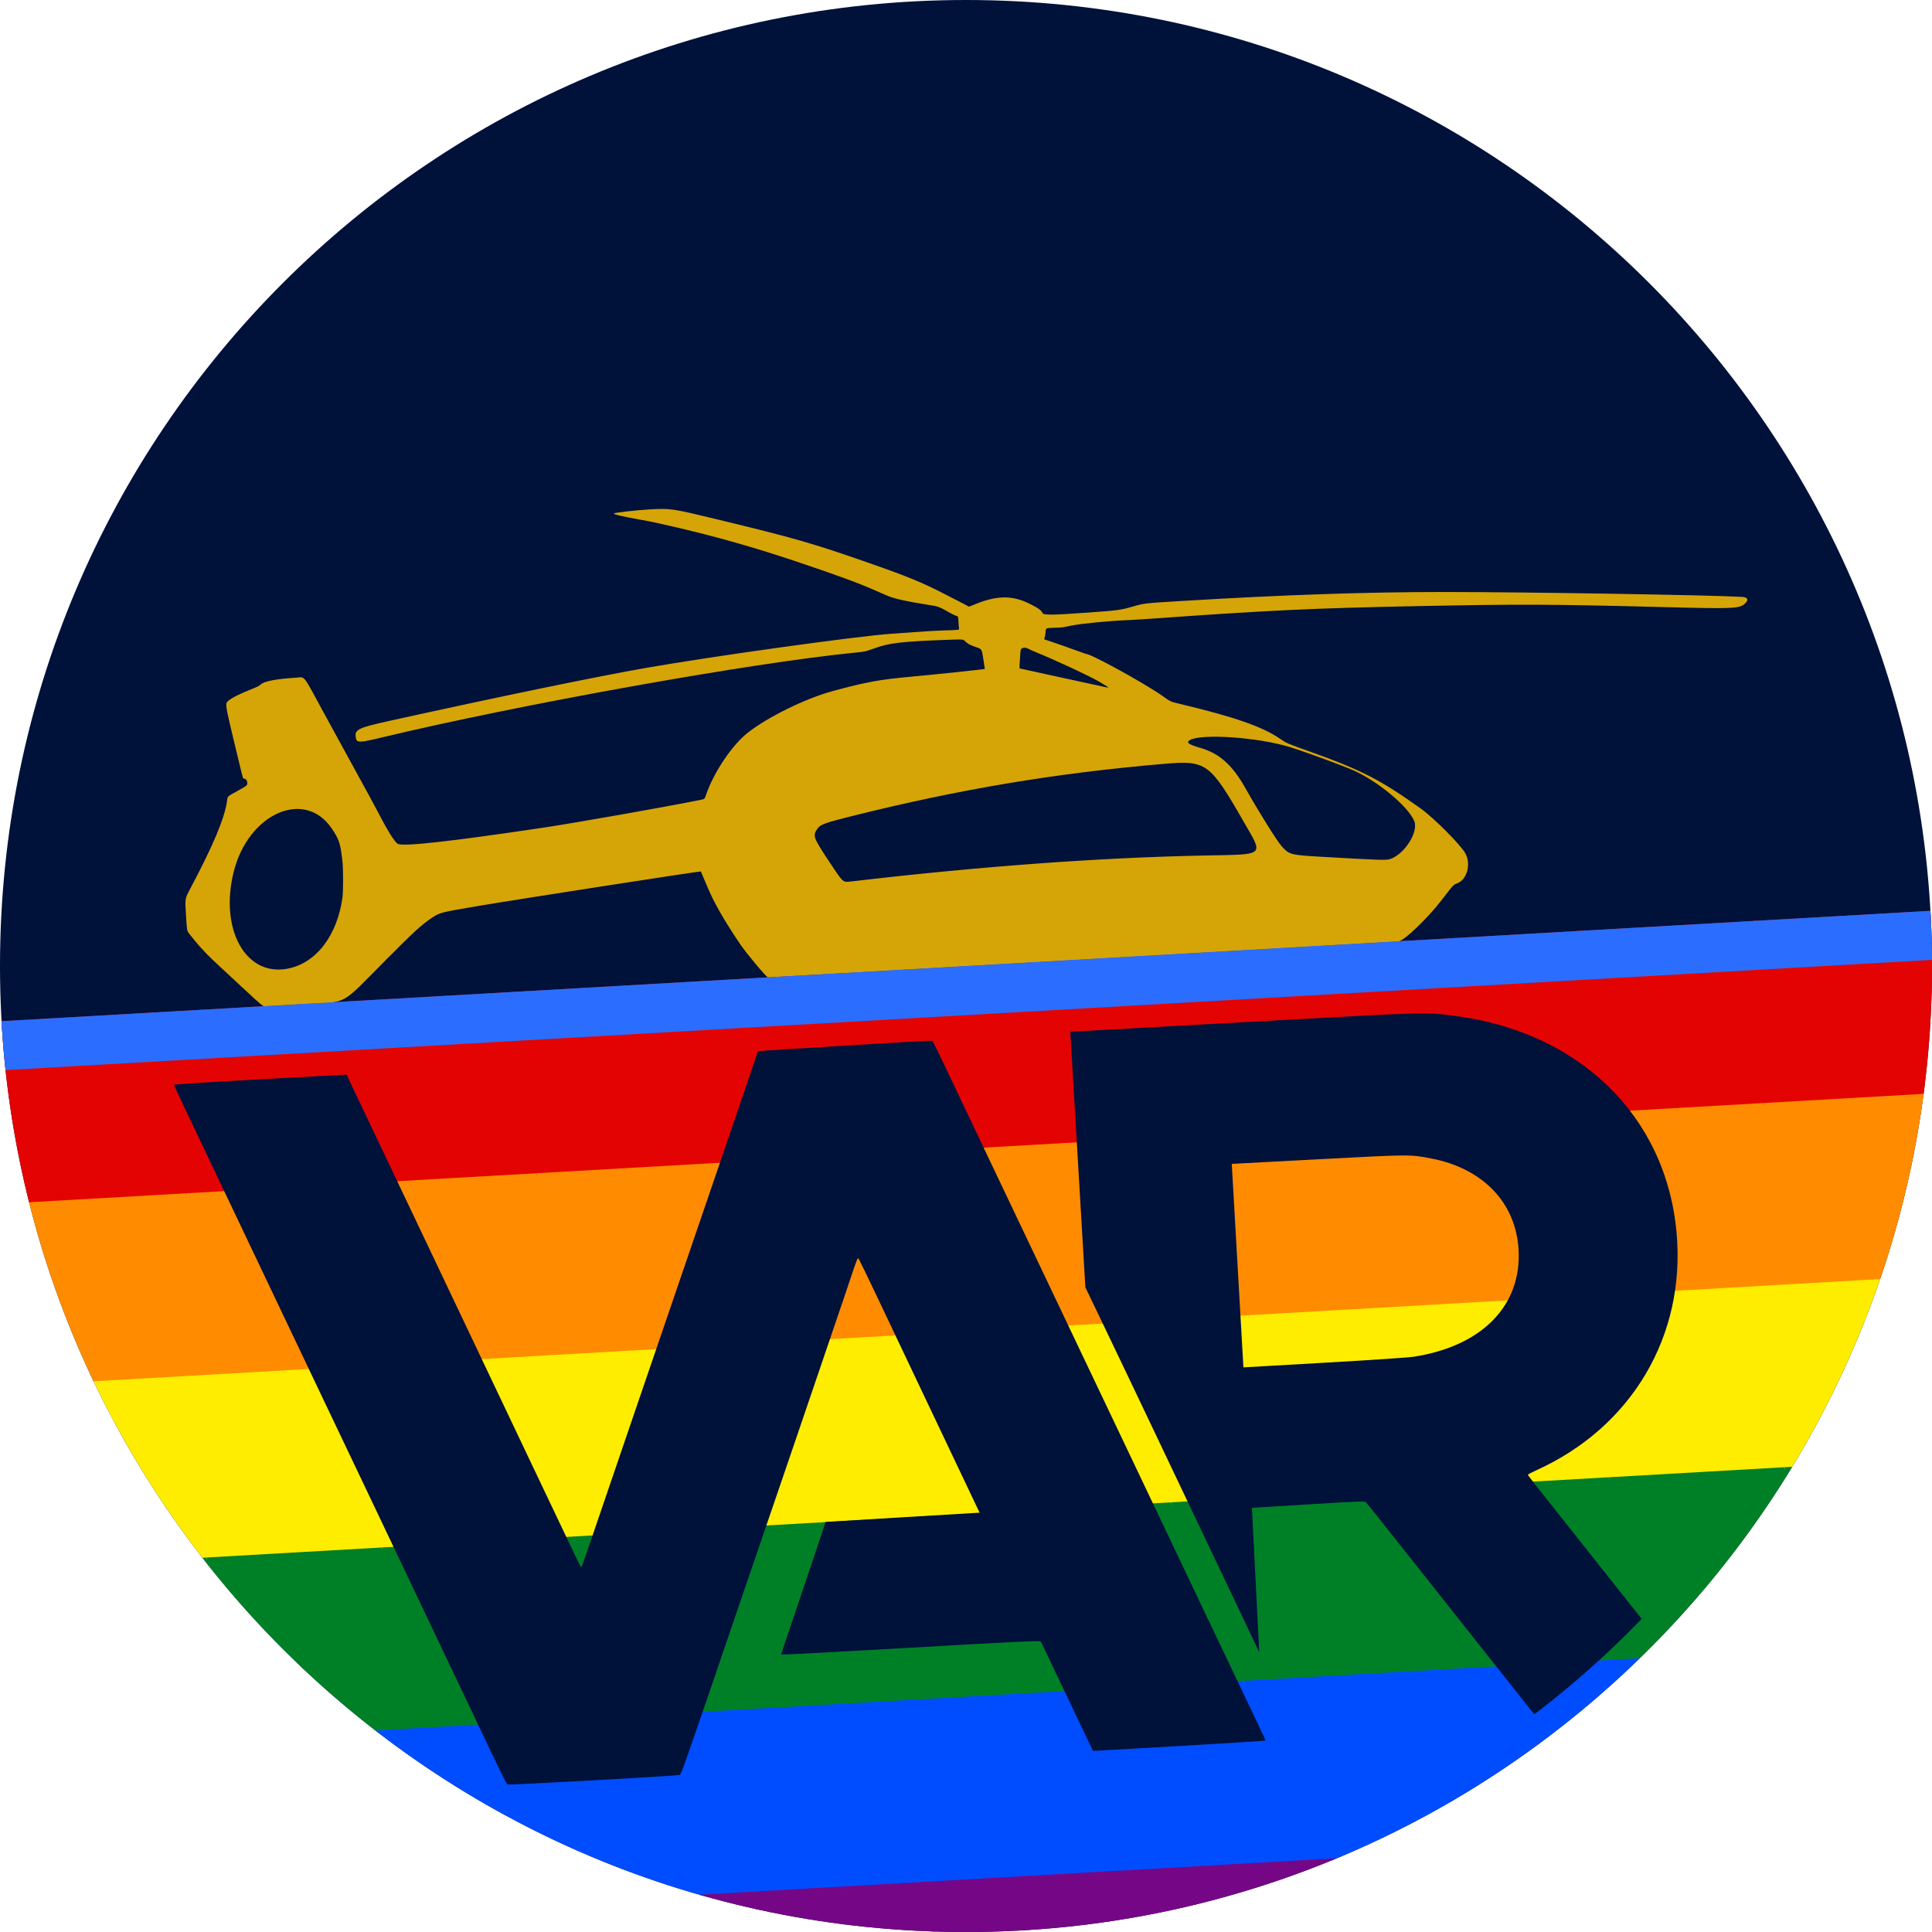
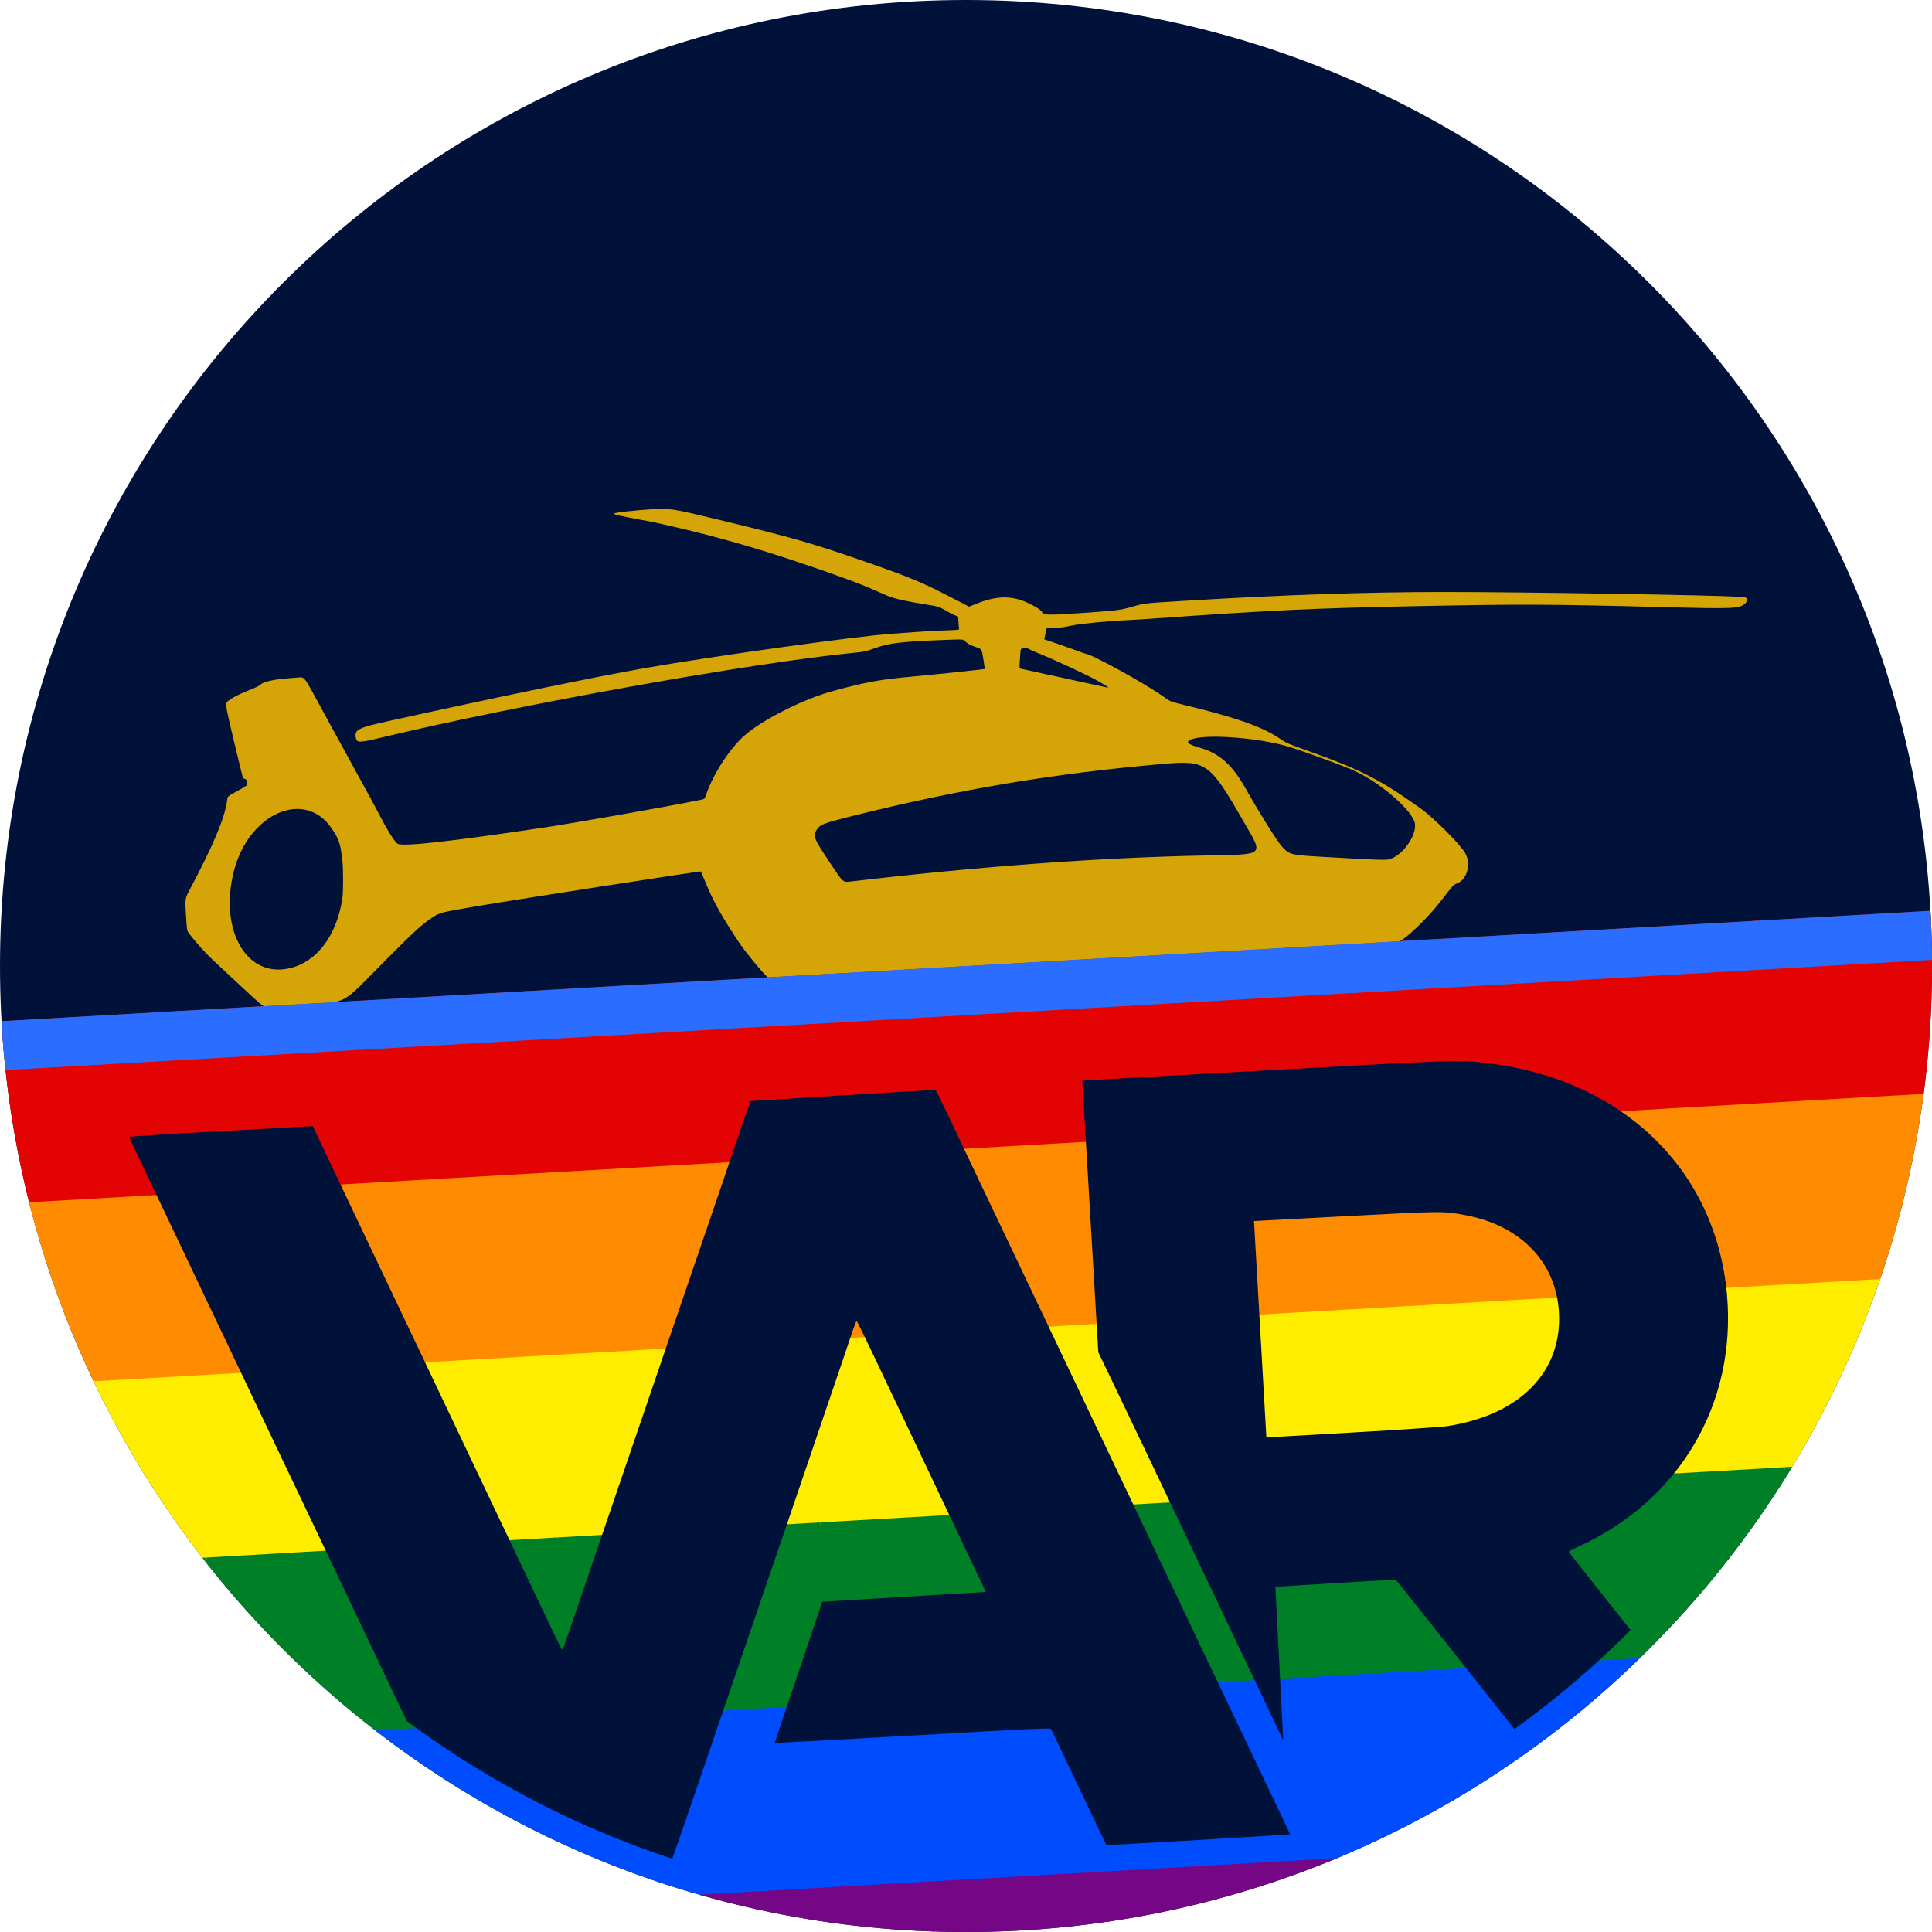
<svg xmlns="http://www.w3.org/2000/svg" viewBox="0 0 512 512" width="512" height="512">
  <defs>
    <clipPath id="a85">
      <circle cx="256" cy="256" r="256" />
    </clipPath>
  </defs>
  <g clip-path="url(#a85)">
    <circle cx="256" cy="256" r="256" fill="#00113A" />
    <defs>
      <clipPath id="f83">
        <rect x="-512" y="256" width="1536" height="1024" transform="rotate(-3.275 256 256)" />
      </clipPath>
    </defs>
    <g clip-path="url(#f83)">
      <g transform="rotate(-3.275 256 256)">
        <g transform="translate(0,256)">
          <defs>
            <clipPath id="pw61">
              <rect x="-0.40" y="-60" width="24.07" height="1024" />
            </clipPath>
          </defs>
          <g clip-path="url(#pw61)">
            <g>
              <rect x="-512" y="0.00" width="1536" height="48.93" fill="#E40303" />
              <rect x="-512" y="48.33" width="1536" height="48.93" fill="#FF8C00" />
              <rect x="-512" y="96.67" width="1536" height="48.93" fill="#FFED00" />
              <rect x="-512" y="145.00" width="1536" height="48.93" fill="#008026" />
              <rect x="-512" y="193.33" width="1536" height="48.93" fill="#004DFF" />
              <rect x="-512" y="241.67" width="1536" height="48.93" fill="#750787" />
              <animateTransform attributeName="transform" type="translate" values="0 -8;0 8;0 -8" dur="2.6s" begin="-0.00s" repeatCount="indefinite" calcMode="spline" keySplines="0.4 0 0.6 1;0.4 0 0.6 1" />
            </g>
          </g>
          <defs>
            <clipPath id="pw62">
              <rect x="22.87" y="-60" width="24.07" height="1024" />
            </clipPath>
          </defs>
          <g clip-path="url(#pw62)">
            <g>
              <rect x="-512" y="0.00" width="1536" height="48.93" fill="#E40303" />
              <rect x="-512" y="48.33" width="1536" height="48.93" fill="#FF8C00" />
              <rect x="-512" y="96.67" width="1536" height="48.93" fill="#FFED00" />
              <rect x="-512" y="145.00" width="1536" height="48.93" fill="#008026" />
              <rect x="-512" y="193.33" width="1536" height="48.93" fill="#004DFF" />
              <rect x="-512" y="241.67" width="1536" height="48.93" fill="#750787" />
              <animateTransform attributeName="transform" type="translate" values="0 -8;0 8;0 -8" dur="2.6s" begin="-0.12s" repeatCount="indefinite" calcMode="spline" keySplines="0.4 0 0.6 1;0.4 0 0.6 1" />
            </g>
          </g>
          <defs>
            <clipPath id="pw63">
              <rect x="46.15" y="-60" width="24.07" height="1024" />
            </clipPath>
          </defs>
          <g clip-path="url(#pw63)">
            <g>
              <rect x="-512" y="0.00" width="1536" height="48.93" fill="#E40303" />
              <rect x="-512" y="48.33" width="1536" height="48.93" fill="#FF8C00" />
              <rect x="-512" y="96.67" width="1536" height="48.93" fill="#FFED00" />
              <rect x="-512" y="145.00" width="1536" height="48.93" fill="#008026" />
              <rect x="-512" y="193.33" width="1536" height="48.93" fill="#004DFF" />
              <rect x="-512" y="241.67" width="1536" height="48.93" fill="#750787" />
              <animateTransform attributeName="transform" type="translate" values="0 -8;0 8;0 -8" dur="2.6s" begin="-0.24s" repeatCount="indefinite" calcMode="spline" keySplines="0.4 0 0.6 1;0.4 0 0.6 1" />
            </g>
          </g>
          <defs>
            <clipPath id="pw64">
              <rect x="69.42" y="-60" width="24.07" height="1024" />
            </clipPath>
          </defs>
          <g clip-path="url(#pw64)">
            <g>
              <rect x="-512" y="0.00" width="1536" height="48.93" fill="#E40303" />
              <rect x="-512" y="48.33" width="1536" height="48.93" fill="#FF8C00" />
              <rect x="-512" y="96.67" width="1536" height="48.93" fill="#FFED00" />
              <rect x="-512" y="145.00" width="1536" height="48.93" fill="#008026" />
              <rect x="-512" y="193.33" width="1536" height="48.93" fill="#004DFF" />
              <rect x="-512" y="241.67" width="1536" height="48.93" fill="#750787" />
              <animateTransform attributeName="transform" type="translate" values="0 -8;0 8;0 -8" dur="2.6s" begin="-0.35s" repeatCount="indefinite" calcMode="spline" keySplines="0.4 0 0.6 1;0.4 0 0.6 1" />
            </g>
          </g>
          <defs>
            <clipPath id="pw65">
              <rect x="92.69" y="-60" width="24.07" height="1024" />
            </clipPath>
          </defs>
          <g clip-path="url(#pw65)">
            <g>
              <rect x="-512" y="0.00" width="1536" height="48.93" fill="#E40303" />
              <rect x="-512" y="48.33" width="1536" height="48.93" fill="#FF8C00" />
              <rect x="-512" y="96.67" width="1536" height="48.93" fill="#FFED00" />
              <rect x="-512" y="145.00" width="1536" height="48.93" fill="#008026" />
              <rect x="-512" y="193.33" width="1536" height="48.93" fill="#004DFF" />
              <rect x="-512" y="241.67" width="1536" height="48.93" fill="#750787" />
              <animateTransform attributeName="transform" type="translate" values="0 -8;0 8;0 -8" dur="2.6s" begin="-0.47s" repeatCount="indefinite" calcMode="spline" keySplines="0.4 0 0.6 1;0.4 0 0.6 1" />
            </g>
          </g>
          <defs>
            <clipPath id="pw66">
              <rect x="115.96" y="-60" width="24.07" height="1024" />
            </clipPath>
          </defs>
          <g clip-path="url(#pw66)">
            <g>
              <rect x="-512" y="0.00" width="1536" height="48.93" fill="#E40303" />
              <rect x="-512" y="48.33" width="1536" height="48.93" fill="#FF8C00" />
              <rect x="-512" y="96.67" width="1536" height="48.93" fill="#FFED00" />
              <rect x="-512" y="145.00" width="1536" height="48.93" fill="#008026" />
              <rect x="-512" y="193.33" width="1536" height="48.93" fill="#004DFF" />
              <rect x="-512" y="241.67" width="1536" height="48.93" fill="#750787" />
              <animateTransform attributeName="transform" type="translate" values="0 -8;0 8;0 -8" dur="2.6s" begin="-0.59s" repeatCount="indefinite" calcMode="spline" keySplines="0.4 0 0.6 1;0.4 0 0.6 1" />
            </g>
          </g>
          <defs>
            <clipPath id="pw67">
              <rect x="139.24" y="-60" width="24.07" height="1024" />
            </clipPath>
          </defs>
          <g clip-path="url(#pw67)">
            <g>
              <rect x="-512" y="0.00" width="1536" height="48.93" fill="#E40303" />
              <rect x="-512" y="48.33" width="1536" height="48.93" fill="#FF8C00" />
              <rect x="-512" y="96.67" width="1536" height="48.93" fill="#FFED00" />
              <rect x="-512" y="145.00" width="1536" height="48.93" fill="#008026" />
              <rect x="-512" y="193.33" width="1536" height="48.93" fill="#004DFF" />
              <rect x="-512" y="241.67" width="1536" height="48.93" fill="#750787" />
              <animateTransform attributeName="transform" type="translate" values="0 -8;0 8;0 -8" dur="2.6s" begin="-0.71s" repeatCount="indefinite" calcMode="spline" keySplines="0.4 0 0.6 1;0.4 0 0.6 1" />
            </g>
          </g>
          <defs>
            <clipPath id="pw68">
              <rect x="162.51" y="-60" width="24.07" height="1024" />
            </clipPath>
          </defs>
          <g clip-path="url(#pw68)">
            <g>
              <rect x="-512" y="0.00" width="1536" height="48.93" fill="#E40303" />
              <rect x="-512" y="48.33" width="1536" height="48.93" fill="#FF8C00" />
              <rect x="-512" y="96.67" width="1536" height="48.93" fill="#FFED00" />
              <rect x="-512" y="145.00" width="1536" height="48.93" fill="#008026" />
              <rect x="-512" y="193.33" width="1536" height="48.93" fill="#004DFF" />
              <rect x="-512" y="241.67" width="1536" height="48.93" fill="#750787" />
              <animateTransform attributeName="transform" type="translate" values="0 -8;0 8;0 -8" dur="2.6s" begin="-0.83s" repeatCount="indefinite" calcMode="spline" keySplines="0.4 0 0.6 1;0.4 0 0.6 1" />
            </g>
          </g>
          <defs>
            <clipPath id="pw69">
              <rect x="185.78" y="-60" width="24.07" height="1024" />
            </clipPath>
          </defs>
          <g clip-path="url(#pw69)">
            <g>
              <rect x="-512" y="0.00" width="1536" height="48.93" fill="#E40303" />
              <rect x="-512" y="48.33" width="1536" height="48.93" fill="#FF8C00" />
              <rect x="-512" y="96.67" width="1536" height="48.93" fill="#FFED00" />
              <rect x="-512" y="145.00" width="1536" height="48.93" fill="#008026" />
              <rect x="-512" y="193.33" width="1536" height="48.93" fill="#004DFF" />
              <rect x="-512" y="241.67" width="1536" height="48.93" fill="#750787" />
              <animateTransform attributeName="transform" type="translate" values="0 -8;0 8;0 -8" dur="2.6s" begin="-0.95s" repeatCount="indefinite" calcMode="spline" keySplines="0.4 0 0.6 1;0.4 0 0.6 1" />
            </g>
          </g>
          <defs>
            <clipPath id="pw70">
              <rect x="209.05" y="-60" width="24.07" height="1024" />
            </clipPath>
          </defs>
          <g clip-path="url(#pw70)">
            <g>
              <rect x="-512" y="0.00" width="1536" height="48.93" fill="#E40303" />
              <rect x="-512" y="48.33" width="1536" height="48.93" fill="#FF8C00" />
              <rect x="-512" y="96.67" width="1536" height="48.93" fill="#FFED00" />
              <rect x="-512" y="145.00" width="1536" height="48.93" fill="#008026" />
              <rect x="-512" y="193.33" width="1536" height="48.93" fill="#004DFF" />
              <rect x="-512" y="241.67" width="1536" height="48.93" fill="#750787" />
              <animateTransform attributeName="transform" type="translate" values="0 -8;0 8;0 -8" dur="2.6s" begin="-1.06s" repeatCount="indefinite" calcMode="spline" keySplines="0.4 0 0.6 1;0.4 0 0.6 1" />
            </g>
          </g>
          <defs>
            <clipPath id="pw71">
              <rect x="232.33" y="-60" width="24.07" height="1024" />
            </clipPath>
          </defs>
          <g clip-path="url(#pw71)">
            <g>
              <rect x="-512" y="0.00" width="1536" height="48.93" fill="#E40303" />
              <rect x="-512" y="48.33" width="1536" height="48.93" fill="#FF8C00" />
              <rect x="-512" y="96.67" width="1536" height="48.93" fill="#FFED00" />
              <rect x="-512" y="145.00" width="1536" height="48.93" fill="#008026" />
              <rect x="-512" y="193.33" width="1536" height="48.93" fill="#004DFF" />
              <rect x="-512" y="241.67" width="1536" height="48.93" fill="#750787" />
              <animateTransform attributeName="transform" type="translate" values="0 -8;0 8;0 -8" dur="2.6s" begin="-1.18s" repeatCount="indefinite" calcMode="spline" keySplines="0.4 0 0.6 1;0.4 0 0.6 1" />
            </g>
          </g>
          <defs>
            <clipPath id="pw72">
              <rect x="255.60" y="-60" width="24.07" height="1024" />
            </clipPath>
          </defs>
          <g clip-path="url(#pw72)">
            <g>
              <rect x="-512" y="0.00" width="1536" height="48.93" fill="#E40303" />
              <rect x="-512" y="48.33" width="1536" height="48.93" fill="#FF8C00" />
              <rect x="-512" y="96.67" width="1536" height="48.93" fill="#FFED00" />
              <rect x="-512" y="145.00" width="1536" height="48.93" fill="#008026" />
              <rect x="-512" y="193.33" width="1536" height="48.93" fill="#004DFF" />
              <rect x="-512" y="241.67" width="1536" height="48.93" fill="#750787" />
              <animateTransform attributeName="transform" type="translate" values="0 -8;0 8;0 -8" dur="2.6s" begin="-1.30s" repeatCount="indefinite" calcMode="spline" keySplines="0.4 0 0.6 1;0.4 0 0.6 1" />
            </g>
          </g>
          <defs>
            <clipPath id="pw73">
              <rect x="278.87" y="-60" width="24.07" height="1024" />
            </clipPath>
          </defs>
          <g clip-path="url(#pw73)">
            <g>
              <rect x="-512" y="0.00" width="1536" height="48.93" fill="#E40303" />
              <rect x="-512" y="48.33" width="1536" height="48.93" fill="#FF8C00" />
              <rect x="-512" y="96.67" width="1536" height="48.93" fill="#FFED00" />
              <rect x="-512" y="145.00" width="1536" height="48.93" fill="#008026" />
              <rect x="-512" y="193.33" width="1536" height="48.93" fill="#004DFF" />
              <rect x="-512" y="241.67" width="1536" height="48.93" fill="#750787" />
              <animateTransform attributeName="transform" type="translate" values="0 -8;0 8;0 -8" dur="2.6s" begin="-1.42s" repeatCount="indefinite" calcMode="spline" keySplines="0.4 0 0.6 1;0.4 0 0.6 1" />
            </g>
          </g>
          <defs>
            <clipPath id="pw74">
              <rect x="302.15" y="-60" width="24.07" height="1024" />
            </clipPath>
          </defs>
          <g clip-path="url(#pw74)">
            <g>
              <rect x="-512" y="0.00" width="1536" height="48.93" fill="#E40303" />
              <rect x="-512" y="48.33" width="1536" height="48.93" fill="#FF8C00" />
              <rect x="-512" y="96.67" width="1536" height="48.93" fill="#FFED00" />
              <rect x="-512" y="145.00" width="1536" height="48.93" fill="#008026" />
              <rect x="-512" y="193.33" width="1536" height="48.93" fill="#004DFF" />
              <rect x="-512" y="241.67" width="1536" height="48.93" fill="#750787" />
              <animateTransform attributeName="transform" type="translate" values="0 -8;0 8;0 -8" dur="2.6s" begin="-1.54s" repeatCount="indefinite" calcMode="spline" keySplines="0.4 0 0.6 1;0.4 0 0.6 1" />
            </g>
          </g>
          <defs>
            <clipPath id="pw75">
              <rect x="325.42" y="-60" width="24.07" height="1024" />
            </clipPath>
          </defs>
          <g clip-path="url(#pw75)">
            <g>
              <rect x="-512" y="0.00" width="1536" height="48.93" fill="#E40303" />
              <rect x="-512" y="48.33" width="1536" height="48.93" fill="#FF8C00" />
              <rect x="-512" y="96.67" width="1536" height="48.93" fill="#FFED00" />
              <rect x="-512" y="145.00" width="1536" height="48.93" fill="#008026" />
              <rect x="-512" y="193.33" width="1536" height="48.93" fill="#004DFF" />
              <rect x="-512" y="241.67" width="1536" height="48.93" fill="#750787" />
              <animateTransform attributeName="transform" type="translate" values="0 -8;0 8;0 -8" dur="2.6s" begin="-1.65s" repeatCount="indefinite" calcMode="spline" keySplines="0.4 0 0.6 1;0.4 0 0.6 1" />
            </g>
          </g>
          <defs>
            <clipPath id="pw76">
              <rect x="348.69" y="-60" width="24.07" height="1024" />
            </clipPath>
          </defs>
          <g clip-path="url(#pw76)">
            <g>
              <rect x="-512" y="0.00" width="1536" height="48.93" fill="#E40303" />
              <rect x="-512" y="48.33" width="1536" height="48.93" fill="#FF8C00" />
              <rect x="-512" y="96.67" width="1536" height="48.93" fill="#FFED00" />
              <rect x="-512" y="145.00" width="1536" height="48.93" fill="#008026" />
              <rect x="-512" y="193.33" width="1536" height="48.93" fill="#004DFF" />
              <rect x="-512" y="241.67" width="1536" height="48.93" fill="#750787" />
              <animateTransform attributeName="transform" type="translate" values="0 -8;0 8;0 -8" dur="2.6s" begin="-1.77s" repeatCount="indefinite" calcMode="spline" keySplines="0.4 0 0.6 1;0.4 0 0.6 1" />
            </g>
          </g>
          <defs>
            <clipPath id="pw77">
              <rect x="371.96" y="-60" width="24.07" height="1024" />
            </clipPath>
          </defs>
          <g clip-path="url(#pw77)">
            <g>
              <rect x="-512" y="0.00" width="1536" height="48.93" fill="#E40303" />
              <rect x="-512" y="48.33" width="1536" height="48.93" fill="#FF8C00" />
              <rect x="-512" y="96.67" width="1536" height="48.93" fill="#FFED00" />
              <rect x="-512" y="145.00" width="1536" height="48.93" fill="#008026" />
              <rect x="-512" y="193.33" width="1536" height="48.93" fill="#004DFF" />
              <rect x="-512" y="241.67" width="1536" height="48.93" fill="#750787" />
              <animateTransform attributeName="transform" type="translate" values="0 -8;0 8;0 -8" dur="2.6s" begin="-1.89s" repeatCount="indefinite" calcMode="spline" keySplines="0.4 0 0.6 1;0.4 0 0.6 1" />
            </g>
          </g>
          <defs>
            <clipPath id="pw78">
              <rect x="395.24" y="-60" width="24.07" height="1024" />
            </clipPath>
          </defs>
          <g clip-path="url(#pw78)">
            <g>
              <rect x="-512" y="0.00" width="1536" height="48.93" fill="#E40303" />
              <rect x="-512" y="48.33" width="1536" height="48.93" fill="#FF8C00" />
              <rect x="-512" y="96.67" width="1536" height="48.93" fill="#FFED00" />
              <rect x="-512" y="145.00" width="1536" height="48.93" fill="#008026" />
              <rect x="-512" y="193.33" width="1536" height="48.93" fill="#004DFF" />
              <rect x="-512" y="241.67" width="1536" height="48.93" fill="#750787" />
              <animateTransform attributeName="transform" type="translate" values="0 -8;0 8;0 -8" dur="2.6s" begin="-2.01s" repeatCount="indefinite" calcMode="spline" keySplines="0.4 0 0.6 1;0.4 0 0.6 1" />
            </g>
          </g>
          <defs>
            <clipPath id="pw79">
              <rect x="418.51" y="-60" width="24.07" height="1024" />
            </clipPath>
          </defs>
          <g clip-path="url(#pw79)">
            <g>
              <rect x="-512" y="0.00" width="1536" height="48.93" fill="#E40303" />
              <rect x="-512" y="48.33" width="1536" height="48.93" fill="#FF8C00" />
              <rect x="-512" y="96.67" width="1536" height="48.93" fill="#FFED00" />
              <rect x="-512" y="145.00" width="1536" height="48.93" fill="#008026" />
              <rect x="-512" y="193.33" width="1536" height="48.93" fill="#004DFF" />
              <rect x="-512" y="241.67" width="1536" height="48.93" fill="#750787" />
              <animateTransform attributeName="transform" type="translate" values="0 -8;0 8;0 -8" dur="2.6s" begin="-2.13s" repeatCount="indefinite" calcMode="spline" keySplines="0.4 0 0.6 1;0.4 0 0.6 1" />
            </g>
          </g>
          <defs>
            <clipPath id="pw80">
              <rect x="441.78" y="-60" width="24.07" height="1024" />
            </clipPath>
          </defs>
          <g clip-path="url(#pw80)">
            <g>
              <rect x="-512" y="0.00" width="1536" height="48.93" fill="#E40303" />
              <rect x="-512" y="48.33" width="1536" height="48.93" fill="#FF8C00" />
              <rect x="-512" y="96.67" width="1536" height="48.93" fill="#FFED00" />
              <rect x="-512" y="145.00" width="1536" height="48.93" fill="#008026" />
              <rect x="-512" y="193.33" width="1536" height="48.93" fill="#004DFF" />
              <rect x="-512" y="241.67" width="1536" height="48.93" fill="#750787" />
              <animateTransform attributeName="transform" type="translate" values="0 -8;0 8;0 -8" dur="2.6s" begin="-2.25s" repeatCount="indefinite" calcMode="spline" keySplines="0.4 0 0.6 1;0.4 0 0.6 1" />
            </g>
          </g>
          <defs>
            <clipPath id="pw81">
              <rect x="465.05" y="-60" width="24.07" height="1024" />
            </clipPath>
          </defs>
          <g clip-path="url(#pw81)">
            <g>
              <rect x="-512" y="0.00" width="1536" height="48.93" fill="#E40303" />
              <rect x="-512" y="48.33" width="1536" height="48.93" fill="#FF8C00" />
              <rect x="-512" y="96.67" width="1536" height="48.93" fill="#FFED00" />
              <rect x="-512" y="145.00" width="1536" height="48.93" fill="#008026" />
              <rect x="-512" y="193.33" width="1536" height="48.93" fill="#004DFF" />
              <rect x="-512" y="241.67" width="1536" height="48.93" fill="#750787" />
              <animateTransform attributeName="transform" type="translate" values="0 -8;0 8;0 -8" dur="2.6s" begin="-2.36s" repeatCount="indefinite" calcMode="spline" keySplines="0.4 0 0.6 1;0.4 0 0.6 1" />
            </g>
          </g>
          <defs>
            <clipPath id="pw82">
              <rect x="488.33" y="-60" width="24.07" height="1024" />
            </clipPath>
          </defs>
          <g clip-path="url(#pw82)">
            <g>
              <rect x="-512" y="0.00" width="1536" height="48.93" fill="#E40303" />
              <rect x="-512" y="48.33" width="1536" height="48.93" fill="#FF8C00" />
              <rect x="-512" y="96.67" width="1536" height="48.93" fill="#FFED00" />
              <rect x="-512" y="145.00" width="1536" height="48.93" fill="#008026" />
              <rect x="-512" y="193.33" width="1536" height="48.93" fill="#004DFF" />
              <rect x="-512" y="241.67" width="1536" height="48.93" fill="#750787" />
              <animateTransform attributeName="transform" type="translate" values="0 -8;0 8;0 -8" dur="2.6s" begin="-2.48s" repeatCount="indefinite" calcMode="spline" keySplines="0.4 0 0.6 1;0.4 0 0.6 1" />
            </g>
          </g>
        </g>
      </g>
    </g>
    <g fill="#D5A507" transform="translate(49.00,134.89) scale(0.414)">
      <path d="M35.7 305.27C27.86 297.99 20 290.67 18.23 289.02C12.94 284.07 7.26 277.76 2.59 271.63C1.3 269.94 1.3 269.94 0.67 259.67C0.04 249.4 0.04 249.4 3.21 243.43C17.85 215.93 25.31 198.26 26.9 187.33C27.45 183.58 26.65 184.36 34.25 180.13C39.92 176.97 39.91 176.98 39.91 175.49C39.91 173.85 39.02 172.61 37.83 172.6C37.11 172.6 37.81 175.22 31.69 149.81C26.64 128.87 26.11 126.2 26.67 124.15C27.12 122.49 32.62 119.37 41.13 115.95C46.53 113.78 47.49 113.3 48.58 112.26C50.67 110.26 58.97 108.69 71.24 107.99C77.19 107.64 74.98 104.81 89.29 131.15C96.15 143.79 105.73 161.29 110.57 170.04C115.41 178.79 120.75 188.62 122.44 191.88C129.48 205.52 134.23 213.21 136.29 214.34C139.72 216.22 170.18 212.83 229.23 204.01C250.02 200.91 306.75 190.88 330.23 186.17C332.66 185.68 332.66 185.68 333.54 183.12C338.5 168.63 350.1 151.3 360.17 143.32C372.8 133.3 397.13 121.34 414.41 116.63C435.84 110.79 444.66 109.17 464.81 107.34C479.81 105.98 511.76 102.62 512.05 102.38C512.08 102.36 511.65 99.49 511.1 96.01C510.1 89.68 510.1 89.68 506.87 88.58C502.65 87.13 501 86.26 499.45 84.67C498.18 83.37 498.18 83.37 487.88 83.75C459.05 84.82 451.08 85.73 441.9 89.01C435.4 91.33 435.45 91.31 428.8 91.97C362.81 98.45 214.12 125.11 126.21 146.21C111.13 149.83 109.91 149.82 109.35 146.09C108.62 141.18 110.96 140.04 130.7 135.68C199.78 120.43 262.82 107.4 294.63 101.81C336.98 94.36 431.41 81.22 452.54 79.84C455.13 79.67 462.05 79.18 467.91 78.75C473.77 78.33 480.74 77.91 483.41 77.82C496.02 77.41 495.76 77.44 495.55 76.49C495.44 76.03 495.28 74.08 495.18 72.17C495.01 68.69 495.01 68.69 493.75 68.38C493.06 68.2 491.24 67.34 489.71 66.47C482.4 62.32 482.87 62.48 475.05 61.23C461.69 59.09 454.17 57.41 449.82 55.59C448.42 55 444.91 53.47 442.02 52.19C431.61 47.57 418.28 42.66 392.8 34.08C364.87 24.67 339.59 17.5 311.76 11.09C299.95 8.37 299.99 8.38 290.21 6.6C279.38 4.63 274.04 3.36 274.55 2.87C275.14 2.3 289.73 0.65 297.88 0.23C311.16 -0.46 311.55 -0.4 341.15 6.74C389.7 18.46 402.15 22.04 437.97 34.58C462.99 43.33 472.02 47.05 486.52 54.55C489.7 56.2 494.13 58.47 496.36 59.59C498.58 60.72 500.74 61.86 501.14 62.13C501.87 62.62 501.89 62.62 504.82 61.38C519.4 55.23 529.43 55.03 540.79 60.69C546.35 63.46 548.17 64.78 548.98 66.6C549.58 67.97 555.31 67.94 575.92 66.45C598.39 64.83 598.39 64.83 607.34 62.29C614.29 60.32 614.14 60.33 639.56 58.79C703.41 54.93 756.26 53.13 806.36 53.13C858.12 53.13 977.54 55.09 996.82 56.26C1000.43 56.48 1001.17 58.14 998.71 60.49C995.29 63.76 991.43 63.94 948.73 62.85C873.08 60.91 856.08 60.83 788.97 62.17C722.22 63.5 694.67 64.8 620.01 70.11C613.86 70.55 607 70.98 604.77 71.07C591.89 71.59 573.5 73.35 567.47 74.64C561.97 75.82 561.32 75.9 556.36 76.04C551.11 76.19 551.11 76.19 550.94 78.75C550.84 80.16 550.57 81.77 550.34 82.33C550.01 83.11 549.99 83.38 550.24 83.47C550.42 83.53 553.42 84.55 556.9 85.72C560.39 86.9 566.25 88.96 569.93 90.32C573.61 91.67 576.74 92.77 576.89 92.77C580.14 92.77 614.7 111.79 625.81 119.69C630.93 123.34 630.93 123.34 636.87 124.75C672.02 133.12 689.95 139.38 701.29 147.24C705.18 149.93 705.18 149.93 720.24 155.31C752.95 166.98 765.35 173.35 790.99 191.66C799.5 197.73 816.67 214.97 819.64 220.42C823.42 227.36 820.75 237.21 814.42 239.63C811.9 240.59 812.26 240.2 804.25 250.61C795.46 262.02 780.6 276.24 776.87 276.82C775.66 277 373.53 299.94 373.25 299.84C371.87 299.33 359.32 284.34 355.46 278.59C344.66 262.51 338.75 252.16 334.39 241.69C332.21 236.45 330.36 232.1 330.28 232.02C329.97 231.71 213.68 249.73 187.97 254.08C164.08 258.12 163.13 258.35 158.5 261.43C151.54 266.06 146.73 270.44 129.11 288.18C98.73 318.77 105.03 315.29 77.25 316.85C63.91 317.61 52.31 318.29 51.48 318.37C49.96 318.52 49.96 318.52 35.7 305.27ZM65.16 294.35C83.73 291.12 97.51 273.39 100.91 248.38C101.38 244.97 101.37 230.17 100.9 226C99.56 213.99 98.8 211.61 94.02 204.55C76.64 178.83 40.43 194.92 31.18 232.47C22.2 268.91 38.7 298.96 65.16 294.35ZM426.51 238.42C508.82 228.76 585.47 223.14 652.64 221.81C692.24 221.03 690.56 222.48 677.71 200.11C656.08 162.43 653.86 160.82 626.75 163.14C557.73 169.02 495.94 179.34 427.86 196.36C408.78 201.13 406.7 201.91 404.56 205.13C401.84 209.25 402.31 210.47 412.79 226.27C421.54 239.45 421.09 239.05 426.51 238.42ZM771.34 224.12C780.47 221.3 789.76 206.88 786.96 199.86C783.31 190.7 764.16 174.62 748.38 167.48C741.64 164.43 718.63 155.97 707.64 152.51C687.74 146.23 651.12 143.59 643.34 147.88C640.63 149.37 642.43 150.74 649.96 152.91C662.3 156.47 670.56 163.87 679.03 178.98C687.23 193.6 699.29 212.89 702.16 215.99C707.1 221.32 707.66 221.47 727.59 222.62C764.71 224.76 768.81 224.9 771.34 224.12ZM591.15 114.24C591.15 114.08 588 112.11 584.82 110.28C578.3 106.55 556.35 96.34 545.07 91.8C543.08 91 540.82 89.97 540.03 89.52C537.82 88.26 535.19 88.74 534.96 90.44C534.72 92.22 534.14 101.92 534.27 102.04C534.33 102.09 541.55 103.67 550.3 105.55C559.05 107.43 571.61 110.17 578.21 111.63C589.8 114.19 591.15 114.47 591.15 114.24Z" fill-rule="evenodd" />
    </g>
    <g transform="translate(256,256) rotate(-3.275)">
      <rect x="-614.4" y="0" width="1228.8" height="13" fill="#2B6EFF" />
    </g>
    <g transform="rotate(-3.275 256 256)">
      <defs>
        <clipPath id="wc84">
          <circle cx="256" cy="256" r="249.00" />
        </clipPath>
      </defs>
      <g clip-path="url(#wc84)">
-         <g fill="#00113A" transform="translate(44.65,275.00) scale(0.39871)">
+         <g fill="#00113A" transform="translate(32.03,288.10) scale(0.42394)">
          <path d="M195.1 478.09C193.93 477.63 193.3 476.14 173.69 427.85C169.31 417.07 161.96 399.04 157.36 387.77C144.85 357.16 130.53 321.99 124.7 307.6C121.86 300.58 116.25 286.82 112.24 277.02C99.77 246.52 89.4 221.12 84.01 207.84C76.29 188.85 63.1 156.48 36.82 92.04C5.35 14.87 0 1.67 0 1.08C0 0.81 25.85 0.66 57.45 0.74L114.9 0.89L119.73 12.77C122.38 19.3 128.74 34.93 133.87 47.51C145.14 75.16 159.52 110.48 170.14 136.58C174.45 147.19 182.06 165.9 187.05 178.15C196.26 200.76 206.8 226.67 220.74 260.99C224.99 271.44 230.49 284.93 232.96 290.97C235.43 297.02 240.44 309.31 244.09 318.29C251.9 337.51 251.75 337.2 252.42 336.01C252.69 335.53 256.69 325.8 261.33 314.39C269.84 293.41 277.55 274.47 295.12 231.29C300.44 218.23 308.05 199.52 312.04 189.73C318.74 173.26 325.93 155.59 346.48 105.11C350.8 94.49 358.42 75.79 363.41 63.54C368.4 51.29 376.16 32.19 380.66 21.08L388.83 0.89L446.64 0.59C478.44 0.43 504.66 0.45 504.91 0.64C505.16 0.82 508.67 9.11 512.7 19.04C516.73 28.98 524.11 47.13 529.11 59.38C541.84 90.6 555.55 124.24 565.9 149.64C570.75 161.56 578.1 179.6 582.23 189.73C586.36 199.85 593.99 218.56 599.17 231.29C604.36 244.03 612.91 265.01 618.18 277.91C633.59 315.68 644.01 341.24 650.83 358.08C654.35 366.73 659.95 380.49 663.29 388.66C666.63 396.82 673.22 412.99 677.95 424.58C682.68 436.18 689.46 452.8 693.03 461.52C696.6 470.24 699.52 477.52 699.52 477.7C699.52 477.88 673.66 478.03 642.04 478.03L584.56 478.03L581.68 471.05C577.2 460.19 560.23 418.53 557.18 410.93C555.68 407.17 554.19 403.76 553.87 403.36C553.42 402.77 535.39 402.61 467.27 402.61C419.95 402.61 381.24 402.46 381.24 402.26C381.24 402.07 384.56 393.72 388.61 383.71C396.8 363.5 408.21 335.11 412.82 323.49L415.81 315.92L467.08 315.77L518.34 315.62L513.87 304.63C511.41 298.59 505.44 283.89 500.59 271.97C495.75 260.05 487.88 240.68 483.1 228.92C478.32 217.16 470.83 198.72 466.45 187.95C450.59 148.87 447.82 142.25 447.34 142.09C447.07 142 445.2 146.13 443.18 151.28C441.16 156.42 434.67 172.52 428.75 187.05C422.83 201.59 414.81 221.36 410.93 231C407.04 240.63 399.56 259.07 394.3 271.97C376.24 316.27 366.82 339.41 358.64 359.56C345.14 392.83 338.8 408.42 330.37 429.04C311.03 476.38 310.36 477.95 309.1 478.28C307.23 478.79 196.4 478.6 195.1 478.09ZM881.95 474.91C879.81 472 876.03 466.65 856.48 438.84C852.23 432.79 840.49 416.09 830.38 401.72C820.26 387.35 807.21 368.78 801.36 360.45C784.84 336.91 776.14 324.62 775.21 323.48C774.4 322.5 772.01 322.45 736.79 322.59L699.23 322.74L698.93 370.83L698.63 418.92L690.21 398.15C685.57 386.72 677.74 367.49 672.81 355.4C667.87 343.32 660.52 325.28 656.47 315.32C652.42 305.36 644.8 286.65 639.54 273.75C634.28 260.85 625.94 240.41 621.01 228.33C616.08 216.24 608.68 198.2 604.57 188.24L597.09 170.13L596.94 85.03L596.79 -0.07L711.55 0.16C835.48 0.41 832.04 0.32 850.36 3.58C934.1 18.49 989.12 78.21 991.5 156.77C993.56 225.09 954.38 283.51 889.7 308.51C886.35 309.81 883.62 311.05 883.61 311.28C883.61 311.67 888.25 318.33 910.61 350.06C915.44 356.92 922.68 367.21 926.69 372.92C930.71 378.64 938.14 389.19 943.21 396.38C948.28 403.56 955.61 413.98 959.5 419.54C963.39 425.09 972.96 438.72 980.78 449.82C999.57 476.5 1000 477.12 1000 477.61C1000 477.84 973.95 478.03 942.12 478.03C884.24 478.03 884.24 478.03 881.95 474.91ZM812.44 228.62C858.16 224.16 885.99 198.77 885.99 161.52C885.99 130.34 865.44 106.28 831.53 97.74C817.42 94.19 818.24 94.23 756.09 93.98L698.93 93.75L698.93 161.48L698.93 229.22L752.61 229.22C784.27 229.22 808.81 228.97 812.44 228.62Z" fill-rule="evenodd" />
        </g>
      </g>
    </g>
  </g>
</svg>
